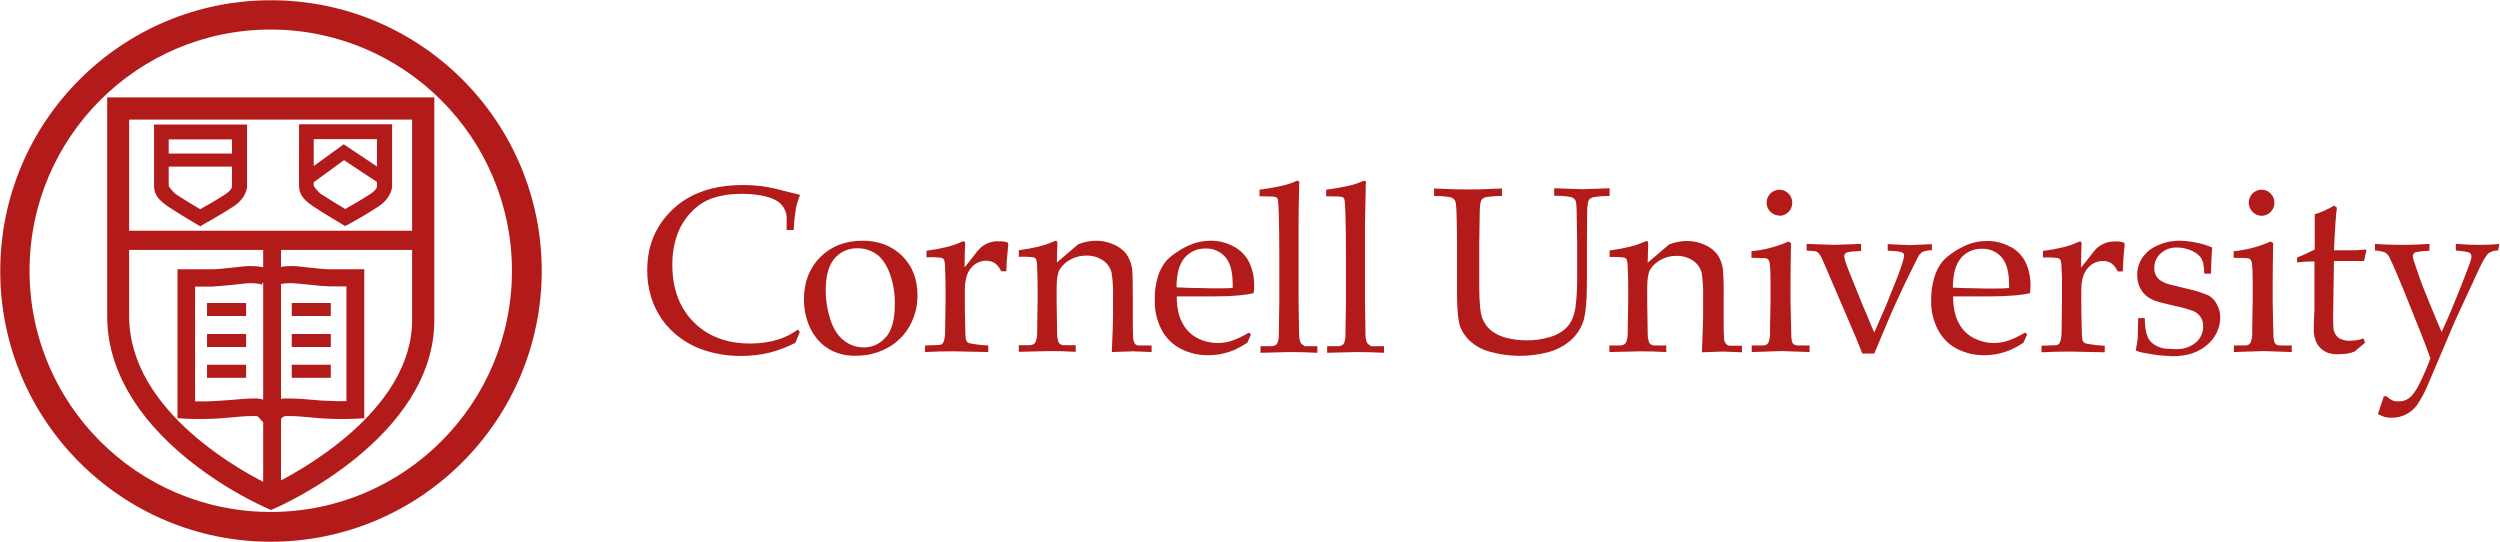
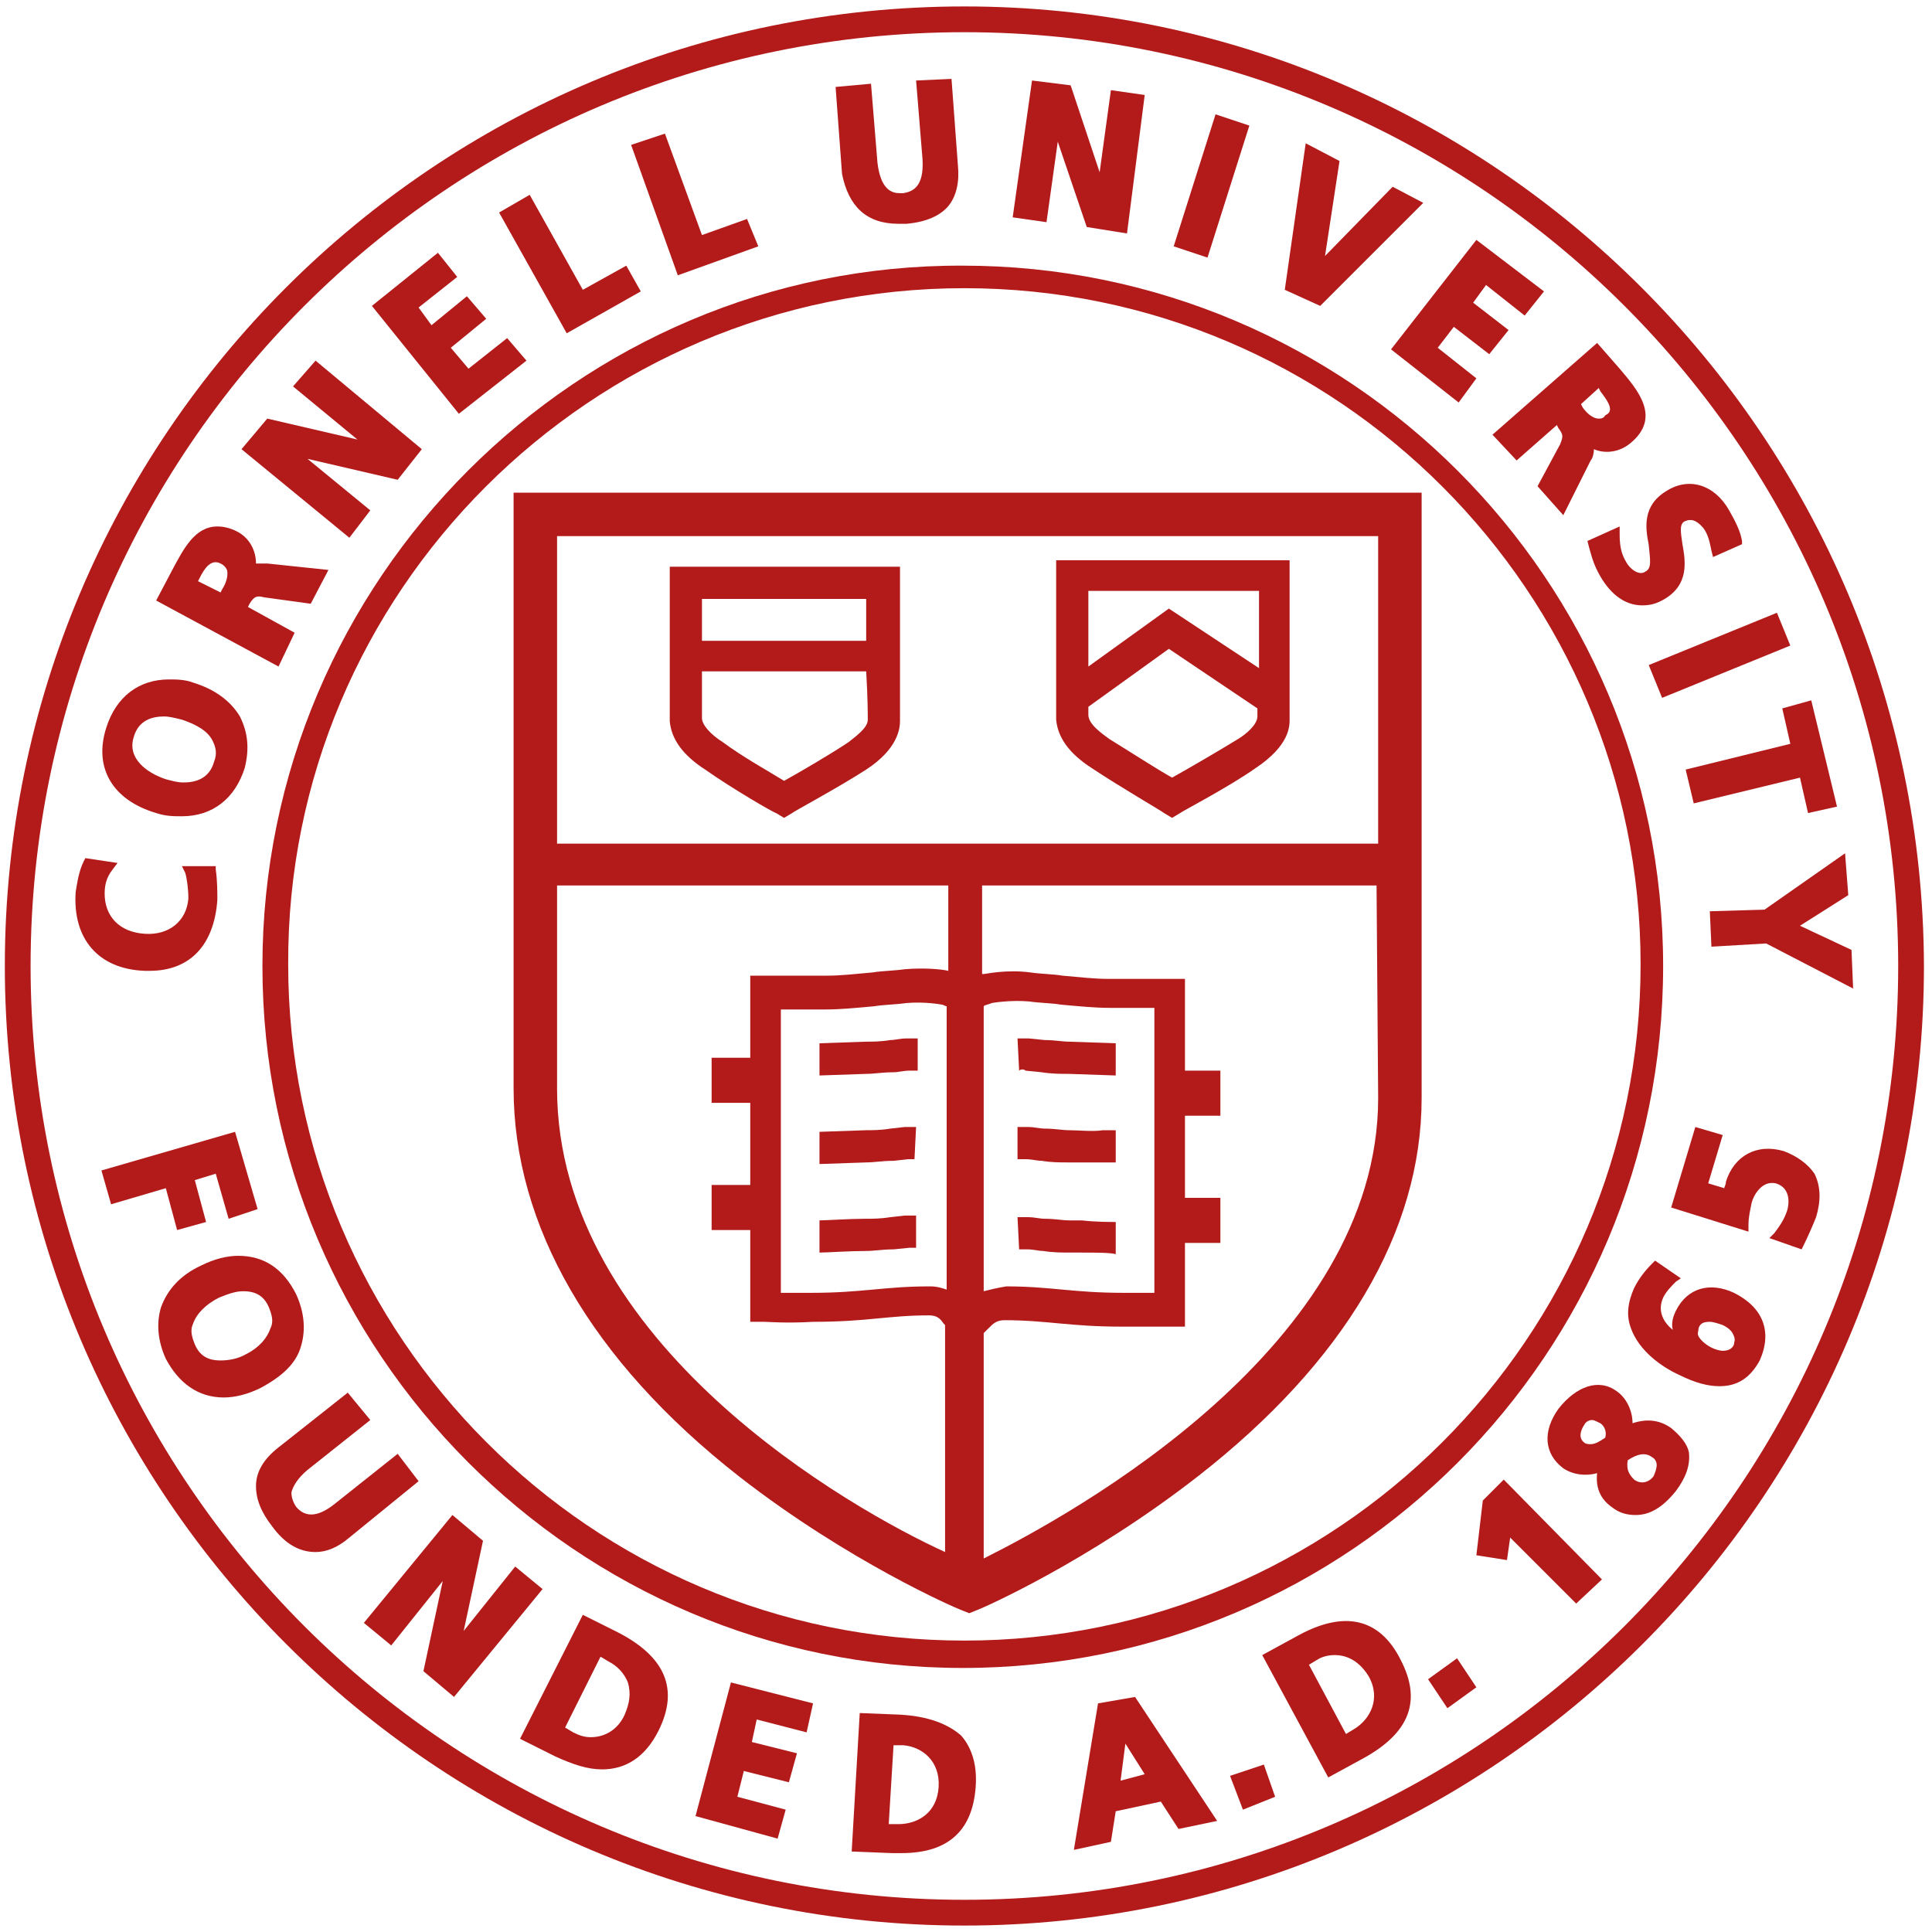
- <svg xmlns="http://www.w3.org/2000/svg" width="1024" height="221.9" viewBox="0 0 1024 221.9">
-   <path d="M110.9 221.9a110.9 110.9 0 1 1 111-111 111.1 111.1 0 0 1-111 111zm0-209.8a98.8 98.8 0 1 0 98.8 98.8 98.9 98.9 0 0 0-98.8-98.8zM111 208.9l-1.8-.8a152.8 152.8 0 0 1-32.3-20c-21.6-17.5-33-37.7-33-58.6v-89.6h134v91.2c0 48-62.5 75.9-65.1 77zm-58.1-159.9v80.5c0 39.6 48 64.6 58 69.4 10-4.8 57.9-30 57.9-67.8v-82.1zM82 92.7l-1.5-.9c-.3-.2-7-4.1-11.5-7.1s-5.7-5.2-5.9-8.1v-25.6h38.1v25.5s-.1 4.5-5.6 8.1-11.8 7-12.1 7.2zm-12.9-35.6v19.1s1.3 2.2 3.2 3.5 7.5 4.7 9.7 6c2.4-1.3 7-4 10.1-6 1.1-.7 2.9-2.1 2.9-3.3v-19.3zM141.4 92.6l-1.5-.9c-.3-.2-7-4.1-11.5-7.1s-5.7-5.2-5.9-8.1c0-.5-.1-8.1 0-22.6v-3h38.1v25.6s-.2 4.5-5.6 8.1-11.8 7-12.1 7.2zm-12.9-35.6v19.1s1.3 2.2 3.2 3.5 7.5 4.7 9.7 6c2.4-1.3 7-4 10.1-6 1.1-.7 2.9-2.1 2.9-3.3v-19.3zM45.7 94.5h131.1v7.87h-131.1zM110.8 173.9a5.5 5.5 0 0 1-4.4-2.5 2 2 0 0 0-2-1c-3.5 0-6 .2-9 .5s-6.2.6-10.9.7-8.3-.1-8.4-.1l-3.4-.2v-61h13.9c2.2 0 4.8-.3 7.8-.6l5.5-.6a29.3 29.3 0 0 1 8.2.4 11.9 11.9 0 0 1 2.9 1 11.4 11.4 0 0 1 2.8-1 29.8 29.8 0 0 1 8.3-.4l5.4.6c3 .3 5.6.6 7.8.6h13.9v61l-3.4.2c-.1 0-3.8.2-8.4.1s-8-.4-10.9-.7-5.5-.5-9-.5a2.5 2.5 0 0 0-2.3 1.1 5.7 5.7 0 0 1-4.4 2.4zm-6.4-10.7a9 9 0 0 1 6.5 2.4 9 9 0 0 1 6.3-2.4 98.6 98.6 0 0 1 9.9.5c2.9.3 6 .5 10.4.6h4.4v-47h-6.9c-2.5-.1-5.2-.3-8.4-.7l-5.4-.5a22.9 22.9 0 0 0-6.1.2 2.7 2.7 0 0 0-1.1.5 1.5 1.5 0 0 0 .3-.9l-3.5-.5-3.5.5a1.5 1.5 0 0 0 .3.9 2.9 2.9 0 0 0-1.2-.5 22.7 22.7 0 0 0-5.9-.2l-5.5.6c-3.2.3-5.9.6-8.4.7h-6.7v47h4.5c4.4-.1 7.5-.4 10.4-.6s5.8-.6 9.6-.6zM66.1 62.9h31.8v5.34h-31.8zM107.8 96.2h7.3v108.13h-7.3zM155.1 75l-14.2-9.4-12.9 9.4-3.1-4.4 15.9-11.5 17.2 11.5-2.9 4.4zM84.8 124.1h16v5.34h-16zM84.8 136.8h16v5.34h-16zM84.8 149.4h16v5.34h-16zM119.5 124.1h16v5.34h-16zM119.5 136.8h16v5.34h-16zM119.5 149.4h16v5.34h-16zM283.7 86.3a21.9 21.9 0 0 1 8.3-5.2 36.6 36.6 0 0 1 11.4-1.7c6 0 10.6.8 13.7 2.3a8.4 8.4 0 0 1 5.1 6.9v5.6h2.9a73 73 0 0 1 1-9.3 30.7 30.7 0 0 1 1.6-5.1l-6.5-1.6a77.1 77.1 0 0 0-8.9-1.9 59.6 59.6 0 0 0-8-.5q-18.2 0-28.7 9.9t-10.5 25a36.7 36.7 0 0 0 1.6 11 33.4 33.4 0 0 0 4.5 9.2 32.8 32.8 0 0 0 7.7 7.7 35.2 35.2 0 0 0 11 5.3 47.9 47.9 0 0 0 13.6 1.9 50.1 50.1 0 0 0 11.5-1.3 49.4 49.4 0 0 0 10.8-4.1l1.8-4.4-.8-1a28.3 28.3 0 0 1-7.5 3.9 39 39 0 0 1-12 1.8q-14.4 0-23.1-8.7t-8.8-23.1a35.9 35.9 0 0 1 2.3-13.6 27 27 0 0 1 6-9zm69.6 12.3q-10.6 0-17.3 6.7t-6.7 17.3a28 28 0 0 0 2.2 11 22.2 22.2 0 0 0 3.6 5.7 18.5 18.5 0 0 0 6.2 4.6 21.2 21.2 0 0 0 9.3 1.8 26.3 26.3 0 0 0 12.9-3.2 22.8 22.8 0 0 0 9.1-9 25.2 25.2 0 0 0 3.2-12.6q0-9.9-6.3-16.1t-16.2-6.2zm9.6 39.4a11.6 11.6 0 0 1-9.2 4.3 13 13 0 0 1-8-2.8q-3.7-2.8-5.6-8.7a38.2 38.2 0 0 1-1.9-11.8q0-8.9 3.6-13.1a11.8 11.8 0 0 1 9.4-4.2 13.3 13.3 0 0 1 7.5 2.2q3.4 2.2 5.6 7.7a34.5 34.5 0 0 1 2.2 12.9q.1 9.2-3.6 13.6zm45.8-39.2a10.3 10.3 0 0 0-3.8.7 11.3 11.3 0 0 0-3.3 2 24.4 24.4 0 0 0-2.6 3.1c-1.2 1.6-2.5 3.2-3.9 4.9 0-4 .1-7 .2-9v-.8a1.1 1.1 0 0 0-.2-.7.6.6 0 0 0-.5-.2l-1.3.5q-4.3 2.1-13.8 3.4v2.7a34.1 34.1 0 0 1 6.1.2 1.9 1.9 0 0 1 1.1.8 10.9 10.9 0 0 1 .4 3.3q.2 4.4.2 8.1v5.6q0 .6-.2 13.2a10.3 10.3 0 0 1-.6 3.4 2.3 2.3 0 0 1-.6.9 2.8 2.8 0 0 1-1.2.4l-5.8.2v2.7c3.8-.2 7.7-.3 11.7-.3l14.2.3v-2.7a49 49 0 0 1-7.7-.9 2.2 2.2 0 0 1-1-.6 2.7 2.7 0 0 1-.5-1.2 21.5 21.5 0 0 1-.2-3.7c-.2-5.5-.2-9.3-.2-11.4v-4.9q0-6 2.5-9a7.9 7.9 0 0 1 6.2-3 6.1 6.1 0 0 1 3.6 1 8.6 8.6 0 0 1 2.6 3.3h2.1q.1-4.8.8-11.1l-.3-.7a9.7 9.7 0 0 0-4-.4zm56.2 42a3.9 3.9 0 0 1-.7-2c-.2-1.5-.2-4.3-.2-8.4v-8.4c0-6.5-.1-10.4-.3-11.9a13.7 13.7 0 0 0-2.3-6 12.6 12.6 0 0 0-5.1-3.9 17.6 17.6 0 0 0-7.3-1.6 21.3 21.3 0 0 0-7.3 1.4l-8.8 7.5c.1-3.7.1-6.1.2-7.2v-.8a1.2 1.2 0 0 0-.2-.7.6.6 0 0 0-.5-.2l-1.3.5q-4.4 2.1-13.8 3.4v2.7a33.9 33.9 0 0 1 6.1.2 1.9 1.9 0 0 1 1 .8 10.7 10.7 0 0 1 .4 3.3q.2 4.4.2 8.1v5.6q-.2 13-.2 13.6a8.4 8.4 0 0 1-.7 3.4 2.1 2.1 0 0 1-.8.8 3.3 3.3 0 0 1-1.5.4h-4.5v2.7l12.9-.3q4.7 0 10.4.3v-2.7h-5.2a2.7 2.7 0 0 1-1.2-.5 2 2 0 0 1-.6-.7 10.1 10.1 0 0 1-.6-3.5c0-.7-.1-5.1-.2-13.3v-5.7q0-5.2 1.3-7.4a11 11 0 0 1 4.2-3.9 12.7 12.7 0 0 1 6.5-1.7 11.9 11.9 0 0 1 6.9 1.9 8.5 8.5 0 0 1 3.6 5.1 51.5 51.5 0 0 1 .6 9.7v8q0 3.1-.5 14.8l8.7-.3 7.6.3v-2.7h-5.1a2.4 2.4 0 0 1-1.7-.6zm40.5-39.8a19.2 19.2 0 0 0-9.6-2.4 20.8 20.8 0 0 0-8.1 1.6 30 30 0 0 0-5.7 3.1 25.3 25.3 0 0 0-4.3 3.5 18.5 18.5 0 0 0-3.4 6.4 30 30 0 0 0-1.3 9.8 24.9 24.9 0 0 0 2.8 12.1 18.4 18.4 0 0 0 7.9 7.8 24.2 24.2 0 0 0 11.3 2.6 25.2 25.2 0 0 0 6-.7 28.6 28.6 0 0 0 5.1-1.7 44.5 44.5 0 0 0 4.8-2.7l1.5-3.4-.8-.8a38.3 38.3 0 0 1-7.1 3.4 18.6 18.6 0 0 1-5.8.9 18.1 18.1 0 0 1-8.2-2 14.2 14.2 0 0 1-6.2-6.2q-2.3-4.2-2.3-10.9h15.2c3.4 0 6.8-.1 10.2-.4a50.5 50.5 0 0 0 6.1-.9 24.7 24.7 0 0 0 .2-3.2 21.6 21.6 0 0 0-2-9.4 14.6 14.6 0 0 0-6.3-6.5zm-.5 16.9c-1.3.2-4.1.2-8.3.2l-9.7-.2-5-.2c0-5.5 1.1-9.5 3.3-12.1a10.9 10.9 0 0 1 8.6-3.8 10.2 10.2 0 0 1 8.1 3.5c2 2.3 3 6 3 10.9.1.4 0 1 0 1.7zm28.4 23.1a2.1 2.1 0 0 1-.6-.7 9.1 9.1 0 0 1-.6-3.5c0-.7-.1-5.1-.2-13.3v-31.8q0-6 .2-14.4v-1.6a7.4 7.4 0 0 0 .1-.9.9.9 0 0 0-.2-.6l-.5-.2-.9.3q-4.1 2-14.7 3.4v2.7c3.9 0 6.1.1 6.6.3a1.3 1.3 0 0 1 .8.7c.2.4.4 2.6.5 6.3q.2 8.4.2 16.3v19.6q-.2 13-.2 13.6a8.2 8.2 0 0 1-.6 3.4 2.2 2.2 0 0 1-.8.8 3.5 3.5 0 0 1-1.6.4h-4.5v2.7l12.1-.3q4.8 0 11.2.3v-2.7h-5.2zm27.2 0a2.1 2.1 0 0 1-.6-.7 9.1 9.1 0 0 1-.6-3.5q0-1-.2-13.3v-31.8q.1-6 .3-14.4v-1.6a9.4 9.4 0 0 0 .1-.9.9.9 0 0 0-.2-.6l-.5-.2-.9.3q-4.1 2-14.7 3.4v2.7c3.9 0 6.1.1 6.6.3a1.4 1.4 0 0 1 .8.7c.2.4.4 2.6.5 6.3q.2 8.4.2 16.3v19.6q-.2 13-.2 13.6a8.2 8.2 0 0 1-.6 3.4 2.3 2.3 0 0 1-.8.8 3.5 3.5 0 0 1-1.6.4h-4.5v2.7l12.1-.3c3.2 0 7 .1 11.2.3v-2.7h-5.3zm99.2-63.9l-11.7.4-11.4-.4v3.1a33.4 33.4 0 0 1 6.8.5 3.2 3.2 0 0 1 1.8 1.2c.4.6.6 2.3.6 5.3s.2 8.3.2 12.5v14.5a93.9 93.9 0 0 1-.5 10.2 22 22 0 0 1-1.5 6.3 12.2 12.2 0 0 1-3.1 4.2 16.4 16.4 0 0 1-6.2 3.2 31.1 31.1 0 0 1-9.4 1.3 32 32 0 0 1-8.2-1 17 17 0 0 1-5.8-2.6 12.2 12.2 0 0 1-4.1-5.3q-1.3-3.2-1.3-13.4v-17.2q.2-12.5.2-13.4.1-3.6.7-4.6a2.9 2.9 0 0 1 1.6-1.1 33.4 33.4 0 0 1 6.8-.5v-3.1c-4.4.2-8.9.4-13.4.4s-9.2-.1-14.4-.4v3.1a33 33 0 0 1 6.8.5 3.2 3.2 0 0 1 1.7 1.2c.4.6.6 2.3.7 5.3s.2 8.3.2 12.6v20.9q0 9.1 1.3 13a15.8 15.8 0 0 0 3.8 5.7 19.9 19.9 0 0 0 8.1 4.5 45.9 45.9 0 0 0 24 .3 23.5 23.5 0 0 0 8.4-4.1 18.5 18.5 0 0 0 6-8.2q1.6-4.6 1.6-16.3v-15.8q.1-12.5.1-13.4c.1-2.4.3-4 .7-4.6a3.1 3.1 0 0 1 1.7-1.1 33 33 0 0 1 6.8-.5v-3.1zm47.3 63.8a3.9 3.9 0 0 1-.8-2q-.2-2.2-.2-8.4v-8.4a117.3 117.3 0 0 0-.3-11.9 13.5 13.5 0 0 0-2.3-6 12.5 12.5 0 0 0-5.1-3.9 17.4 17.4 0 0 0-7.3-1.6 21.3 21.3 0 0 0-7.3 1.4l-8.8 7.5c.1-3.7.1-6.1.2-7.2v-.8a1.3 1.3 0 0 0-.2-.7l-.5-.2-1.3.5q-4.4 2.1-13.8 3.4v2.7a33.7 33.7 0 0 1 6 .2 1.9 1.9 0 0 1 1 .8 11 11 0 0 1 .4 3.3c.2 2.9.2 5.6.2 8.1v5.6q-.2 13-.2 13.6a8.8 8.8 0 0 1-.7 3.4 2.2 2.2 0 0 1-.8.8 3.3 3.3 0 0 1-1.5.4h-4.5v2.7l12.9-.3q4.7 0 10.4.3v-2.7h-5.2a2.8 2.8 0 0 1-1.2-.5 1.9 1.9 0 0 1-.6-.7 10.2 10.2 0 0 1-.6-3.5c0-.7-.1-5.1-.2-13.3v-5.7q0-5.2 1.2-7.4a11.1 11.1 0 0 1 4.2-3.9 12.7 12.7 0 0 1 6.5-1.7 11.8 11.8 0 0 1 6.8 1.9 8.6 8.6 0 0 1 3.6 5.1 51.5 51.5 0 0 1 .6 9.7v8c0 2.1-.2 7-.5 14.8l8.7-.3 7.7.3v-2.7h-5.1a2.4 2.4 0 0 1-1.4-.7zm21.8-52.5a5.3 5.3 0 0 0 5.3-5.3 5.2 5.2 0 0 0-1.5-3.8 5.1 5.1 0 0 0-3.7-1.6 5.3 5.3 0 0 0-5.3 5.3 5.3 5.3 0 0 0 5.3 5.3zm6 52.7a2.3 2.3 0 0 1-.6-.7 9.5 9.5 0 0 1-.5-3.4c0-.7-.1-5.1-.3-13.3v-8.7q0-5.3.2-15.4l-1-.7a48.4 48.4 0 0 1-15.2 4v2.7c3.7 0 5.8.1 6.3.3a2 2 0 0 1 1 1.1c.3.9.5 3.7.5 8.3v8.3c-.2 8.6-.2 13.1-.2 13.5a8.7 8.7 0 0 1-.7 3.3 2.2 2.2 0 0 1-.8.8 3.6 3.6 0 0 1-1.5.3h-4.5v2.7l12.3-.4 11.4.4v-2.7h-5.2zm56.5-41.1l-9.1.4-9-.4v2.7c3.3.1 5.3.3 6.1.8a1.2 1.2 0 0 1 .6 1.1 6.7 6.7 0 0 1-.2 1.4 73.1 73.1 0 0 1-3 8.7l-4.3 10.7-4.7 10.8q-.9-1.9-3.2-7.6l-1.4-3.2-5.8-14.4q-1.9-4.7-1.9-6.1a1.6 1.6 0 0 1 .9-1.4q.9-.5 6-.7v-2.9l-10.9.4-11.4-.4v2.7l3.5.3a2.9 2.9 0 0 1 1.5.9 11.3 11.3 0 0 1 1.6 2.8l9.7 22.6 3.9 9.1 2.6 6.5h4.9q7-16.7 8.2-19.3l4.5-9.7c3-6.1 4.7-9.5 5.1-10.3a5.6 5.6 0 0 1 1.9-2.3 10.2 10.2 0 0 1 3.9-.7zm32.1 1.1a19.1 19.1 0 0 0-9.6-2.4 20.8 20.8 0 0 0-8.1 1.6 30.4 30.4 0 0 0-5.7 3.1 24.3 24.3 0 0 0-4.2 3.5 18.4 18.4 0 0 0-3.4 6.4 30.3 30.3 0 0 0-1.4 9.7 24.9 24.9 0 0 0 2.8 12.1 18.4 18.4 0 0 0 7.8 7.8 24.3 24.3 0 0 0 11.3 2.6 25.1 25.1 0 0 0 6-.7 29.3 29.3 0 0 0 5.1-1.7 44.2 44.2 0 0 0 4.8-2.7l1.5-3.4-.8-.8a37.8 37.8 0 0 1-7.1 3.4 18.6 18.6 0 0 1-5.7.9 18.2 18.2 0 0 1-8.2-2 14.2 14.2 0 0 1-6.2-6.2q-2.3-4.2-2.3-10.9h15.2q5.1 0 10.2-.4a50.6 50.6 0 0 0 6.1-.9 26.4 26.4 0 0 0 .2-3.2 21.6 21.6 0 0 0-2-9.4 14.7 14.7 0 0 0-6.3-6.5zm-.5 16.9q-2 .2-8.3.2l-9.7-.2-5-.2c0-5.5 1.1-9.5 3.3-12.1a10.8 10.8 0 0 1 8.6-3.8 10.2 10.2 0 0 1 8.1 3.5q3 3.5 3 10.9c.1.3.1.9 0 1.6zm43.1-19.1a10.4 10.4 0 0 0-3.8.7 11.4 11.4 0 0 0-3.3 2 23.7 23.7 0 0 0-2.6 3.1c-1.2 1.6-2.5 3.2-3.9 4.9 0-4 .1-7 .2-9a5.7 5.7 0 0 0 0-.8 1.2 1.2 0 0 0-.2-.7.6.6 0 0 0-.5-.2l-1.3.5q-4.4 2.1-13.8 3.4v2.7a34 34 0 0 1 6.1.2 2 2 0 0 1 1.1.8 10.8 10.8 0 0 1 .4 3.3q.3 4.4.2 8.1v5.6q0 .6-.2 13.2a10.2 10.2 0 0 1-.6 3.4 2.2 2.2 0 0 1-.6.9 2.8 2.8 0 0 1-1.2.4l-5.8.2v2.7c3.8-.2 7.7-.3 11.7-.3l14.2.3v-2.7a49.2 49.2 0 0 1-7.7-.9 2.2 2.2 0 0 1-1-.6 2.7 2.7 0 0 1-.5-1.2 21.9 21.9 0 0 1-.2-3.7c-.2-5.5-.2-9.3-.2-11.4v-4.9c0-4 .8-7 2.6-9a7.9 7.9 0 0 1 6.2-3 6.1 6.1 0 0 1 3.6 1 8.4 8.4 0 0 1 2.5 3.3h2.1c.1-3.2.3-6.9.8-11.1l-.3-.7a9.7 9.7 0 0 0-3.9-.5zm38.6 22.1a49.5 49.5 0 0 0-8.2-2.6l-7.8-1.9a12.9 12.9 0 0 1-3.5-1.5 6.2 6.2 0 0 1-2-2.1 6.6 6.6 0 0 1-.7-3.2 7.8 7.8 0 0 1 2.5-5.8 9.2 9.2 0 0 1 6.7-2.5 14.2 14.2 0 0 1 4.9.8 13 13 0 0 1 3.3 1.7 7.3 7.3 0 0 1 1.8 1.8 7.9 7.9 0 0 1 .8 1.9 28.3 28.3 0 0 1 .5 4.5h2.7q.1-5.4.5-10.7a27.4 27.4 0 0 0-6.4-2 34.7 34.7 0 0 0-6.9-.8 21.4 21.4 0 0 0-9.2 2 14.1 14.1 0 0 0-6.2 5.1 12.7 12.7 0 0 0-2 6.9 12.1 12.1 0 0 0 .9 4.7 10.2 10.2 0 0 0 2.5 3.6 12.8 12.8 0 0 0 4.2 2.4q1.8.6 7.8 2a48.1 48.1 0 0 1 7.8 2.2 6.6 6.6 0 0 1 2.8 2.4 6.3 6.3 0 0 1 1 3.5 8.5 8.5 0 0 1-3.1 7 12.1 12.1 0 0 1-8 2.6l-4.4-.2a10 10 0 0 1-2.9-.8 9.1 9.1 0 0 1-2.6-1.6 6.5 6.5 0 0 1-1.8-2.6 15.3 15.3 0 0 1-.8-3.1 34.7 34.7 0 0 1-.3-4.4h-2.7c-.1 4.1-.2 6.8-.2 8.1a31.9 31.9 0 0 1-.6 4 4.7 4.7 0 0 0-.1.8.5.5 0 0 0 .2.5 17.3 17.3 0 0 0 4 1 65.2 65.2 0 0 0 10.9 1.2q8.8 0 14.1-4.7a14.5 14.5 0 0 0 5.3-11.1 10.6 10.6 0 0 0-1.4-5.5 8.4 8.4 0 0 0-3.4-3.6zm21.7-32.6a5.3 5.3 0 0 0 5.3-5.3 5.2 5.2 0 0 0-1.5-3.8 5 5 0 0 0-3.7-1.6 5.3 5.3 0 0 0-3.8 9 5.1 5.1 0 0 0 3.8 1.7zm6 52.7a2.3 2.3 0 0 1-.6-.7 9.6 9.6 0 0 1-.5-3.4q-.1-1-.3-13.3v-8.7q0-5.3.2-15.4l-1-.7a48.4 48.4 0 0 1-15.2 4v2.7q5.5 0 6.3.3a1.9 1.9 0 0 1 1 1.1c.3.9.5 3.7.5 8.3v8.3c-.2 8.6-.2 13.1-.2 13.5a9.1 9.1 0 0 1-.7 3.3 2.4 2.4 0 0 1-.8.8 3.5 3.5 0 0 1-1.5.3h-4.5v2.7l12.3-.4 11.4.4v-2.7h-5.2zm23.7-34.2h12.3l1-4.4-.3-.3-3.7.3h-9.3q.6-13.5 1.2-17.4l-1.1-.9a39.1 39.1 0 0 1-8 3.6v14.4a73 73 0 0 1-7.2 3.3v2a43.5 43.5 0 0 1 5.3-.4h1.8v19.6c0 .6 0 1.2-.1 1.7-.1 2.5-.2 4.9-.2 7a13 13 0 0 0 1.1 4.9 8.8 8.8 0 0 0 2 2.6 9.8 9.8 0 0 0 2.7 1.6 11.2 11.2 0 0 0 4 .6l3.6-.2a15.2 15.2 0 0 0 3.3-.9l4.3-3.6-.6-1.8a16.3 16.3 0 0 1-3 .8l-3.1.2a10.2 10.2 0 0 1-3.6-.9 4.9 4.9 0 0 1-1.7-1.6 6 6 0 0 1-.9-2.4 73.1 73.1 0 0 1-.1-8.4zm59.6-6.6c-2.8 0-6-.1-9.7-.4v2.7c3.3.3 5.2.6 5.7 1a1.6 1.6 0 0 1 .7 1.4 6 6 0 0 1-.2 1.3q-.6 2.2-4.3 11.5t-5.2 12.6l-2.5 5.6c-1.2-2.7-2.7-6.3-4.5-10.7l-3-7.4q-1.6-4.1-3.5-9.9a11.7 11.7 0 0 1-.8-3 1.7 1.7 0 0 1 1.2-1.7 33 33 0 0 1 5.6-.6v-2.8c-3.4.2-7 .4-10.7.4s-7.7-.1-11.6-.4v2.7a12.9 12.9 0 0 1 4.3.9 5.5 5.5 0 0 1 1.8 2.3c1.4 2.9 3.2 7.1 5.5 12.7l7.5 18.7c1.4 3.5 2.6 6.7 3.6 9.6-1.3 3.5-2.8 7-4.5 10.4a23.1 23.1 0 0 1-2.9 4.6 8 8 0 0 1-2.6 2 6.9 6.9 0 0 1-2.9.6 8 8 0 0 1-2.2-.2l-1.4-.7-1.5-1.2h-1.1l-2.4 7.3a13.8 13.8 0 0 0 2.8 1.2 11 11 0 0 0 2.8.3 12.7 12.7 0 0 0 10.5-5.3 48.4 48.4 0 0 0 4.6-8.8l10.9-25.6q7.3-15.9 9.9-21.4t4-6.4a6.7 6.7 0 0 1 3.7-1l.5-2.7c-2.5.3-5.3.4-8.1.4z" fill="#b31b1b" />
+ <svg xmlns="http://www.w3.org/2000/svg" version="1.1" id="Layer_1" x="0px" y="0px" viewBox="0 0 120 120" style="enable-background:new 0 0 120 120;" xml:space="preserve">
+   <style type="text/css">
+ 	.st0{fill:#B31B1B;}
+ </style>
+   <g>
+     <path class="st0" d="M45.9,91.7c6.8,5.3,13.5,8.2,13.8,8.3l0.5,0.2l0.5-0.2c0.3-0.1,6.9-3,13.7-8.3c9.1-7.1,13.9-15.2,13.9-23.5   l0-37.6l-56.4,0l0,37C31.9,76.1,36.7,84.5,45.9,91.7z M58.8,80.1c-0.3-0.1-0.6-0.2-1-0.2c0,0,0,0-0.1,0c-1.4,0-2.4,0.1-3.5,0.2   c-1.1,0.1-2.2,0.2-3.8,0.2c-0.7,0-1.4,0-1.9,0V62.7c0.1,0,0.2,0,0.2,0c0.7,0,1.5,0,2.6,0c0.9,0,1.9-0.1,3-0.2   c0.6-0.1,1.3-0.1,2-0.2c1.2-0.1,2.2,0.1,2.2,0.1c0.1,0,0.2,0.1,0.3,0.1C58.8,62.4,58.8,80.1,58.8,80.1z M85.6,68.2   c0,15.4-18.9,25.8-24.5,28.6v-14c0.1-0.1,0.2-0.2,0.3-0.3c0.3-0.3,0.5-0.5,1-0.5c1.3,0,2.3,0.1,3.4,0.2c1.1,0.1,2.2,0.2,3.9,0.2   c1.7,0,3,0,3,0l0.9,0l0-5.2h2.2v-2.8h-2.2l0-5.1h2.2v-2.8h-2.2l0-5.7l-1,0c-0.4,0-0.8,0-1.3,0c-0.7,0-1.5,0-2.5,0   c-0.8,0-1.7-0.1-2.8-0.2c-0.6-0.1-1.3-0.1-2-0.2c-1.5-0.2-2.8,0.1-2.9,0.1c0,0,0,0-0.1,0V55h24.5L85.6,68.2z M61.1,80.2V62.5   c0.1-0.1,0.3-0.1,0.5-0.2c0,0,1.1-0.2,2.3-0.1c0.7,0.1,1.4,0.1,2,0.2c1.1,0.1,2.1,0.2,3,0.2c0.9,0,1.6,0,2.3,0c0.2,0,0.4,0,0.5,0   l0,17.7c-0.5,0-1.2,0-1.9,0c-1.6,0-2.7-0.1-3.8-0.2c-1.1-0.1-2.1-0.2-3.5-0.2C61.9,80,61.5,80.1,61.1,80.2z M34.6,33.3l51,0l0,19.1   h-51L34.6,33.3z M34.6,55h24.3v5.3c-0.4-0.1-1.5-0.2-2.7-0.1c-0.7,0.1-1.4,0.1-2,0.2c-1.1,0.1-2,0.2-2.8,0.2c-1,0-1.8,0-2.5,0   c-0.5,0-0.9,0-1.3,0l-1,0v5.1h-2.4v2.8h2.4v5.1h-2.4v2.8h2.4v5.7l0.9,0c0.1,0,1.4,0.1,3,0c1.7,0,2.9-0.1,3.9-0.2   c1.1-0.1,2-0.2,3.3-0.2c0.5,0,0.7,0.2,0.9,0.5c0,0,0.1,0.1,0.1,0.1v14.1C53,93.8,34.6,83.5,34.6,67.6L34.6,55z" />
+     <path class="st0" d="M55.9,35.2H41.6v1c0,3.1,0,8.4,0,8.6c0.1,1.1,0.8,2.1,2.2,3c1.7,1.2,4.3,2.7,4.4,2.7l0.5,0.3l0.5-0.3   c0.1-0.1,2.9-1.6,4.6-2.7c2-1.3,2.1-2.6,2.1-3c0-0.2,0-4.8,0-8.6V35.2z M43.6,37.2h10.2c0,0.8,0,1.7,0,2.6H43.6   C43.6,38.9,43.6,38,43.6,37.2z M53.9,44.7c0,0.5-0.7,1-1.2,1.4c-1.2,0.8-3.1,1.9-4,2.4c-0.8-0.5-2.6-1.5-3.8-2.4   c-0.8-0.5-1.3-1.1-1.3-1.5c0-0.1,0-1.3,0-2.9h10.2C53.9,43.3,53.9,44.5,53.9,44.7z" />
+     <path class="st0" d="M80.1,34.8H65.6v1c0,3.9,0,8.6,0,8.9c0.1,1.1,0.8,2.1,2.2,3c1.8,1.2,4.4,2.7,4.5,2.8l0.5,0.3l0.5-0.3   c0.1-0.1,3-1.6,4.7-2.8c2.1-1.4,2.1-2.6,2.1-3c0-0.2,0-4.9,0-8.8L80.1,34.8z M78.1,44.5c0,0.5-0.7,1.1-1.2,1.4   c-1.3,0.8-3.2,1.9-4.1,2.4c-0.9-0.5-2.6-1.6-3.9-2.4c-0.4-0.3-1.3-0.9-1.3-1.5c0-0.1,0-0.2,0-0.5l5-3.6l5.5,3.7   C78.1,44.3,78.1,44.5,78.1,44.5z M72.6,37.8l-5,3.6c0-1.4,0-3.2,0-4.7h10.6c0,1.6,0,3.3,0,4.8L72.6,37.8z" />
+     <path class="st0" d="M63.7,66.5l1,0.1c0.6,0.1,1.2,0.1,1.7,0.1l2.9,0.1l0-2l-2.9-0.1c-0.4,0-0.9-0.1-1.5-0.1l-1-0.1   c-0.3,0-0.5,0-0.7,0l0.1,2C63.4,66.4,63.6,66.4,63.7,66.5z" />
+     <path class="st0" d="M66.4,70.2c-0.4,0-0.9-0.1-1.5-0.1c-0.3,0-0.7-0.1-1-0.1c-0.3,0-0.5,0-0.7,0l0,2c0.1,0,0.3,0,0.5,0   c0.4,0,0.7,0.1,1,0.1c0.6,0.1,1.1,0.1,1.6,0.1c0.6,0,1.5,0,2.2,0l0.8,0l0-2l-0.8,0C67.9,70.3,67,70.2,66.4,70.2z" />
+     <path class="st0" d="M66.4,75.8c-0.4,0-0.9-0.1-1.5-0.1c-0.3,0-0.7-0.1-1-0.1c-0.3,0-0.5,0-0.7,0l0.1,2c0.1,0,0.3,0,0.5,0   c0.4,0,0.7,0.1,1,0.1c0.6,0.1,1.2,0.1,1.6,0.1l0.8,0c0.8,0,1.8,0,2.1,0.1l0-2c-0.3,0-1.3,0-2.1-0.1L66.4,75.8z" />
+     <path class="st0" d="M53.8,66.7c0.5,0,1-0.1,1.7-0.1c0.3,0,0.6-0.1,1-0.1c0.2,0,0.3,0,0.5,0l0-2c-0.2,0-0.4,0-0.7,0   c-0.4,0-0.7,0.1-1,0.1c-0.6,0.1-1.1,0.1-1.5,0.1l-2.9,0.1l0,2L53.8,66.7z" />
+     <path class="st0" d="M55.3,70.1c-0.6,0.1-1.1,0.1-1.5,0.1l-2.9,0.1l0,2l2.9-0.1c0.5,0,1-0.1,1.7-0.1l0.9-0.1c0.2,0,0.3,0,0.4,0   l0.1-2c-0.2,0-0.4,0-0.7,0L55.3,70.1z" />
+     <path class="st0" d="M55.3,75.6c-0.6,0.1-1.1,0.1-1.6,0.1c-0.9,0-2.4,0.1-2.8,0.1l0,2c0.4,0,1.9-0.1,2.9-0.1c0.5,0,1-0.1,1.7-0.1   l1-0.1c0.1,0,0.3,0,0.4,0l0-2c-0.2,0-0.4,0-0.7,0L55.3,75.6z" />
+     <path class="st0" d="M9.3,60.3c2.5,0,4-1.6,4.2-4.4c0-0.5,0-1.2-0.1-1.9l0-0.2l-2.1,0l0.2,0.4c0.1,0.3,0.2,1,0.2,1.6   c-0.1,1.4-1.2,2.3-2.7,2.2c-1.6-0.1-2.5-1.1-2.5-2.5c0-0.5,0.1-1,0.5-1.5l0.3-0.4l-2-0.3l-0.1,0.2c-0.3,0.6-0.4,1.3-0.5,1.9   c-0.2,2.9,1.4,4.8,4.3,4.9C9.1,60.3,9.2,60.3,9.3,60.3z" />
+     <path class="st0" d="M9.7,50.5c0.6,0.2,1.1,0.2,1.6,0.2c1.9,0,3.3-1.1,3.9-3c0.3-1.2,0.2-2.2-0.3-3.2c-0.6-1-1.6-1.7-2.9-2.1   c-0.5-0.2-1.1-0.2-1.5-0.2c-1.9,0-3.3,1.1-3.9,3C5.8,47.7,7,49.7,9.7,50.5z M8.3,45.8c0.3-1.1,1.2-1.3,1.9-1.3   c0.3,0,0.7,0.1,1.1,0.2c0.9,0.3,1.6,0.7,1.9,1.3c0.2,0.4,0.3,0.8,0.1,1.3c-0.3,1.1-1.2,1.3-1.9,1.3c-0.4,0-0.7-0.1-1.1-0.2   C9.1,48,7.9,47.1,8.3,45.8z" />
+     <path class="st0" d="M18.3,39.3l-2.9-1.6l0.1-0.2c0.3-0.5,0.5-0.5,0.9-0.4l2.9,0.4l1.1-2.1l-3.8-0.4c-0.3,0-0.5,0-0.7,0   c0-0.8-0.4-1.6-1.2-2c-0.4-0.2-0.8-0.3-1.2-0.3c-1.4,0-2.1,1.4-2.8,2.7l-1,1.9l7.6,4.1L18.3,39.3z M13.8,36.6l-0.1,0.2l-1.4-0.7   l0.1-0.2c0.3-0.6,0.7-1.2,1.3-0.9c0.2,0.1,0.3,0.2,0.4,0.4C14.2,35.8,14,36.3,13.8,36.6z" />
+     <polygon class="st0" points="23,31.7 19.1,28.5 24.7,29.8 26.2,27.9 19.6,22.4 18.2,24 22.2,27.3 16.6,26 15,27.9 21.7,33.4  " />
+     <polygon class="st0" points="32.7,22.4 31.5,21 29.1,22.9 28,21.6 30.2,19.8 29,18.4 26.8,20.2 26,19.1 28.4,17.2 27.2,15.7    23.1,19 28.5,25.7  " />
+     <polygon class="st0" points="39.8,18.1 38.9,16.5 36.2,18 32.9,12.1 31,13.2 35.2,20.7  " />
+     <polygon class="st0" points="47.1,15.3 46.4,13.6 43.6,14.6 41.3,8.3 39.2,9 42.1,17.1  " />
+     <path class="st0" d="M55.8,13.9c0.2,0,0.3,0,0.5,0c1.2-0.1,2.1-0.5,2.6-1.1c0.5-0.6,0.7-1.5,0.6-2.5l-0.4-5.4L56.9,5l0.4,4.9   c0.1,1.7-0.6,2-1.2,2.1c-0.1,0-0.1,0-0.2,0c-0.5,0-1.2-0.2-1.4-1.9l-0.4-4.9l-2.2,0.2l0.4,5.4C52.7,12.8,53.8,13.9,55.8,13.9z" />
+     <polygon class="st0" points="65.7,8.8 67.5,14.1 70,14.5 71.1,5.9 69,5.6 68.3,10.7 66.5,5.3 64.1,5 62.9,13.5 65,13.8  " />
+     <polygon class="st0" points="77.6,7.8 75.5,7.1 72.9,15.3 75,16  " />
+     <polygon class="st0" points="88.4,12.6 86.5,11.6 82.3,15.9 83.2,10 81.1,8.9 79.8,18 82,19  " />
+     <polygon class="st0" points="90.6,25 91.7,23.5 89.3,21.6 90.3,20.3 92.5,22 93.7,20.5 91.5,18.8 92.3,17.7 94.7,19.6 95.9,18.1    91.7,14.9 86.4,21.7  " />
+     <path class="st0" d="M94.2,28.6l2.5-2.2l0.1,0.2c0.3,0.4,0.3,0.5,0.1,1l-1.4,2.6l1.6,1.8l1.7-3.4c0.1-0.1,0.2-0.4,0.2-0.7   c0.7,0.3,1.6,0.2,2.3-0.4c1.9-1.6,0.4-3.3-0.7-4.6l-1.4-1.6L92.7,27L94.2,28.6z M99.3,24.1l0.1,0.2c0.3,0.4,0.6,0.8,0.6,1.1   c0,0.2-0.1,0.3-0.3,0.4C99.6,26,99.4,26,99.3,26c-0.4,0-0.8-0.4-1-0.7l-0.1-0.2L99.3,24.1z" />
+     <path class="st0" d="M102.2,35.5c-0.4,0.3-1-0.2-1.2-0.6c-0.3-0.5-0.4-1-0.4-1.7l0-0.5l-2,0.9l0.1,0.4c0.2,0.7,0.3,1.1,0.7,1.8   c0.7,1.2,1.6,1.8,2.6,1.8c0.5,0,0.9-0.1,1.4-0.4c1.5-0.9,1.3-2.3,1.1-3.4c-0.1-0.7-0.2-1.2,0.1-1.4c0.2-0.1,0.3-0.1,0.4-0.1   c0.4,0,0.7,0.4,0.8,0.5c0.3,0.4,0.4,0.9,0.5,1.4l0.1,0.4l1.8-0.8l0-0.2c-0.1-0.6-0.4-1.2-0.8-1.9c-0.9-1.6-2.5-2.1-3.9-1.2   c-1.5,0.9-1.3,2.3-1.1,3.3C102.5,34.8,102.6,35.3,102.2,35.5z" />
+     <rect x="102.5" y="39.6" transform="matrix(0.9259 -0.3777 0.3777 0.9259 -7.4559 43.3568)" class="st0" width="8.6" height="2.2" />
+     <polygon class="st0" points="111.2,46.2 104.7,47.8 105.2,49.9 111.8,48.3 112.3,50.5 114.1,50.1 112.5,43.5 110.7,44  " />
+     <polygon class="st0" points="106.2,56.6 106.3,58.8 109.7,58.6 115.1,61.4 115,59 111.8,57.5 114.8,55.6 114.6,53 109.6,56.5  " />
+     <polygon class="st0" points="11,76.4 12.8,75.9 12.1,73.3 13.4,72.9 14.2,75.7 16,75.1 14.6,70.3 6.3,72.7 6.9,74.8 10.3,73.8  " />
+     <path class="st0" d="M18.7,83.6c0.3-1,0.2-2.1-0.3-3.2c-0.8-1.6-2-2.4-3.6-2.4c-0.7,0-1.5,0.2-2.3,0.6c-1.3,0.6-2.1,1.5-2.5,2.6   c-0.3,1-0.2,2.1,0.3,3.2c0.8,1.5,2,2.4,3.6,2.4c0.7,0,1.5-0.2,2.3-0.6C17.5,85.5,18.4,84.7,18.7,83.6z M15.3,84.1   c-0.5,0.3-1.1,0.4-1.6,0.4c-0.8,0-1.3-0.3-1.6-1c-0.2-0.5-0.3-0.9-0.1-1.3c0.2-0.6,0.8-1.2,1.6-1.6c0.5-0.2,1-0.4,1.5-0.4   c0.8,0,1.3,0.3,1.6,1c0.2,0.5,0.3,0.9,0.1,1.3C16.6,83.1,16.1,83.7,15.3,84.1z" />
+     <path class="st0" d="M24.7,90.3l-3.9,3.1c-1,0.8-1.8,0.9-2.4,0.2c-0.2-0.3-0.3-0.6-0.3-0.9c0.1-0.4,0.4-0.9,1-1.4l3.9-3.1l-1.4-1.7   l-4.3,3.4c-0.9,0.7-1.4,1.5-1.4,2.4c0,0.8,0.3,1.6,1,2.5c0.8,1.1,1.7,1.6,2.7,1.6c0.7,0,1.4-0.3,2.1-0.9L26,92L24.7,90.3z" />
+     <polygon class="st0" points="32,97.3 28.8,101.3 30,95.7 28.1,94.1 22.6,100.8 24.3,102.2 27.5,98.2 26.3,103.8 28.2,105.4    33.7,98.7  " />
+     <path class="st0" d="M38.4,101.4l-2.2-1.1l-3.9,7.7l2.2,1.1c1.1,0.5,2,0.8,2.9,0.8c1.5,0,2.7-0.8,3.5-2.4   C42.2,104.9,41.3,102.9,38.4,101.4z M38.8,106.5c-0.4,0.9-1.2,1.4-2.1,1.4c-0.4,0-0.7-0.1-1.1-0.3l-0.5-0.3l2.2-4.4l0.5,0.3   c0.6,0.3,1,0.8,1.2,1.3C39.2,105.2,39.1,105.8,38.8,106.5z" />
+     <polygon class="st0" points="43.2,112.8 48.3,114.2 48.8,112.4 45.8,111.6 46.2,110 49,110.7 49.5,108.9 46.7,108.2 47,106.8    50.1,107.6 50.5,105.8 45.4,104.5  " />
+     <path class="st0" d="M55.9,106.5l-2.5-0.1l-0.5,8.6l2.5,0.1c0.2,0,0.4,0,0.6,0c2.9,0,4.4-1.4,4.6-4.1c0.1-1.3-0.2-2.4-0.9-3.2   C58.9,107.1,57.7,106.6,55.9,106.5z M55.8,113.3l-0.6,0l0.3-4.9l0.6,0c1.2,0.1,2.3,1,2.2,2.6C58.2,112.6,57,113.3,55.8,113.3z" />
+     <path class="st0" d="M68.2,105.8l-1.5,9.1l2.3-0.5l0.3-1.9l2.8-0.6l1.1,1.7l2.4-0.5l-5.1-7.7L68.2,105.8z M69.6,110.6l0.3-2.3   l1.2,1.9L69.6,110.6z" />
+     <polygon class="st0" points="76.4,110.3 77.2,112.4 79.2,111.6 78.5,109.6  " />
+     <path class="st0" d="M80.6,101.6l-2.2,1.2l4.1,7.6l2.2-1.2c2.9-1.6,3.6-3.6,2.3-6.1C85.7,100.5,83.5,100,80.6,101.6z M84.1,107.4   l-0.5,0.3l-2.3-4.3l0.5-0.3c0.3-0.2,0.7-0.3,1.1-0.3c0.9,0,1.6,0.5,2.1,1.3C85.8,105.5,85.1,106.8,84.1,107.4z" />
+     <polygon class="st0" points="88.7,104.3 89.9,106.1 91.7,104.8 90.5,103  " />
+     <polygon class="st0" points="92.1,93.2 91.7,96.6 93.6,96.9 93.8,95.5 97.9,99.6 99.5,98.1 93.4,91.9  " />
+     <path class="st0" d="M103.8,88.7c-0.7-0.5-1.5-0.6-2.4-0.3c0-0.8-0.4-1.6-1-2c-1.1-0.8-2.5-0.3-3.6,1.1c-1,1.4-0.9,2.8,0.3,3.7   c0.6,0.4,1.4,0.5,2.1,0.3c-0.1,0.9,0.2,1.6,0.9,2.1c0.5,0.4,1,0.5,1.5,0.5c0.9,0,1.7-0.5,2.5-1.5c0.6-0.8,0.9-1.6,0.8-2.4   C104.8,89.7,104.4,89.2,103.8,88.7z M99.7,89.3c-0.3,0.2-0.6,0.4-0.9,0.4c-0.1,0-0.3,0-0.4-0.1c-0.4-0.3-0.2-0.8,0-1.1   c0.1-0.2,0.3-0.3,0.5-0.3c0.1,0,0.3,0.1,0.5,0.2C99.7,88.6,99.8,89,99.7,89.3z M102.7,91.7c-0.3,0.4-0.8,0.5-1.2,0.2   c-0.3-0.3-0.5-0.6-0.4-1.2c0.6-0.4,1.1-0.5,1.5-0.2c0.2,0.1,0.3,0.3,0.3,0.5C102.9,91.2,102.8,91.5,102.7,91.7z" />
+     <path class="st0" d="M107.7,80.3c-1.5-0.7-2.9-0.3-3.6,1.1c-0.2,0.4-0.3,0.8-0.2,1.2c-0.5-0.4-1-1.1-0.6-2c0.2-0.4,0.5-0.7,0.8-1   l0.3-0.2l-1.6-1.1l-0.2,0.2c-0.4,0.4-0.8,0.9-1.1,1.5c-0.4,0.9-0.5,1.7-0.2,2.5c0.5,1.4,1.9,2.4,3,2.9c1,0.5,1.8,0.7,2.5,0.7   c1.1,0,1.9-0.5,2.5-1.6C110.1,82.7,109.5,81.2,107.7,80.3z M107.7,83.5c-0.1,0.3-0.4,0.4-0.7,0.4c-0.2,0-0.5-0.1-0.7-0.2   c-0.4-0.2-0.7-0.5-0.8-0.7c-0.1-0.2,0-0.3,0-0.5c0.1-0.3,0.3-0.4,0.7-0.4c0.2,0,0.5,0.1,0.8,0.2c0.4,0.2,0.6,0.4,0.7,0.7   C107.8,83.2,107.7,83.4,107.7,83.5z" />
+     <path class="st0" d="M110.8,71.5c-1.7-0.5-3.1,0.3-3.6,1.9c0,0.2-0.1,0.3-0.1,0.4l-1-0.3l0.9-3l-1.7-0.5l-1.5,5l4.8,1.5l0-0.4   c0-0.5,0.1-0.9,0.2-1.4c0.1-0.4,0.6-1.4,1.5-1.2c1,0.3,0.8,1.4,0.7,1.7c-0.2,0.6-0.5,1-0.8,1.4l-0.3,0.3l2,0.7l0.1-0.2   c0.3-0.6,0.6-1.3,0.8-1.8c0.3-1,0.3-1.9-0.1-2.7C112.3,72.3,111.6,71.8,110.8,71.5z" />
+     <path class="st0" d="M16.3,60c0,24,19.5,43.6,43.5,43.6c24,0,43.5-19.5,43.5-43.6c0-24-19.5-43.5-43.5-43.5   C35.9,16.4,16.3,36,16.3,60z M59.9,17.9c23.2,0,42,18.9,42,42c0,23.2-18.9,42-42,42c-23.2,0-42-18.9-42-42   C17.8,36.8,36.7,17.9,59.9,17.9z" />
+     <path class="st0" d="M59.9,0.4C27,0.4,0.3,27.1,0.3,60c0,32.8,26.7,59.6,59.6,59.6c32.8,0,59.6-26.7,59.6-59.6   C119.4,27.1,92.7,0.4,59.9,0.4z M59.9,118c-32,0-58-26-58-58c0-32,26-58,58-58c32,0,58,26,58,58C117.9,92,91.9,118,59.9,118z" />
+   </g>
</svg>
